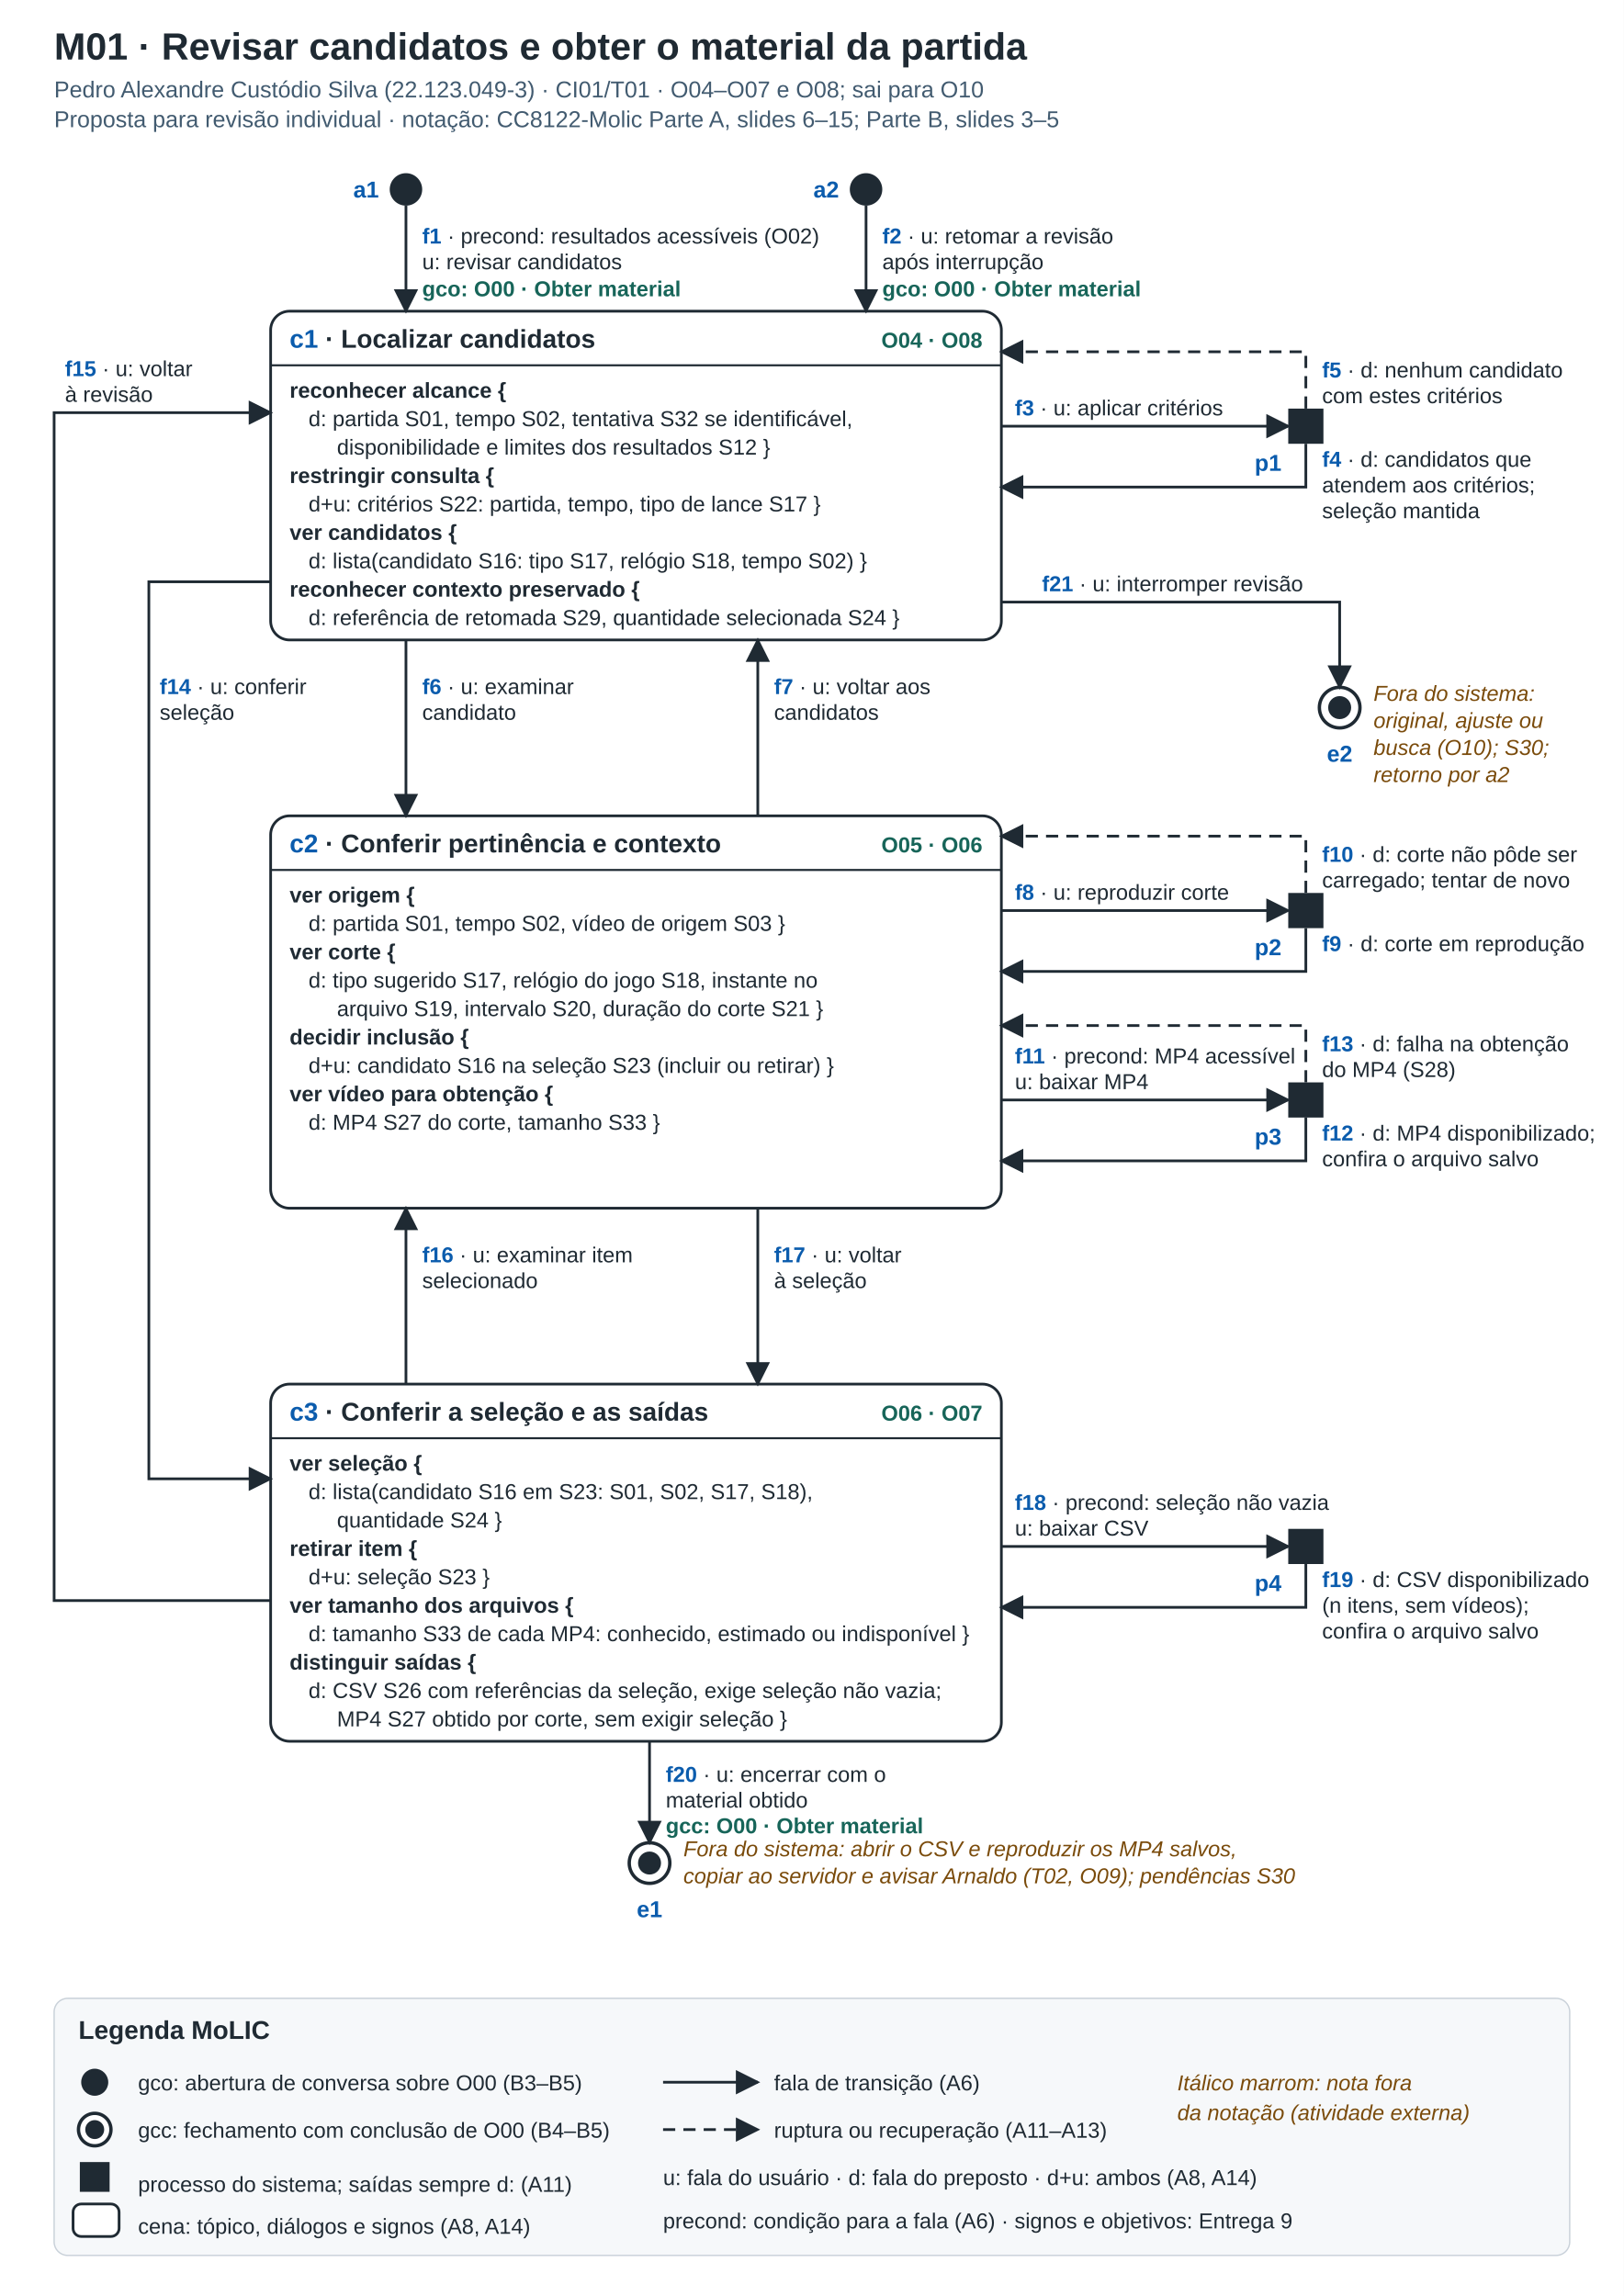
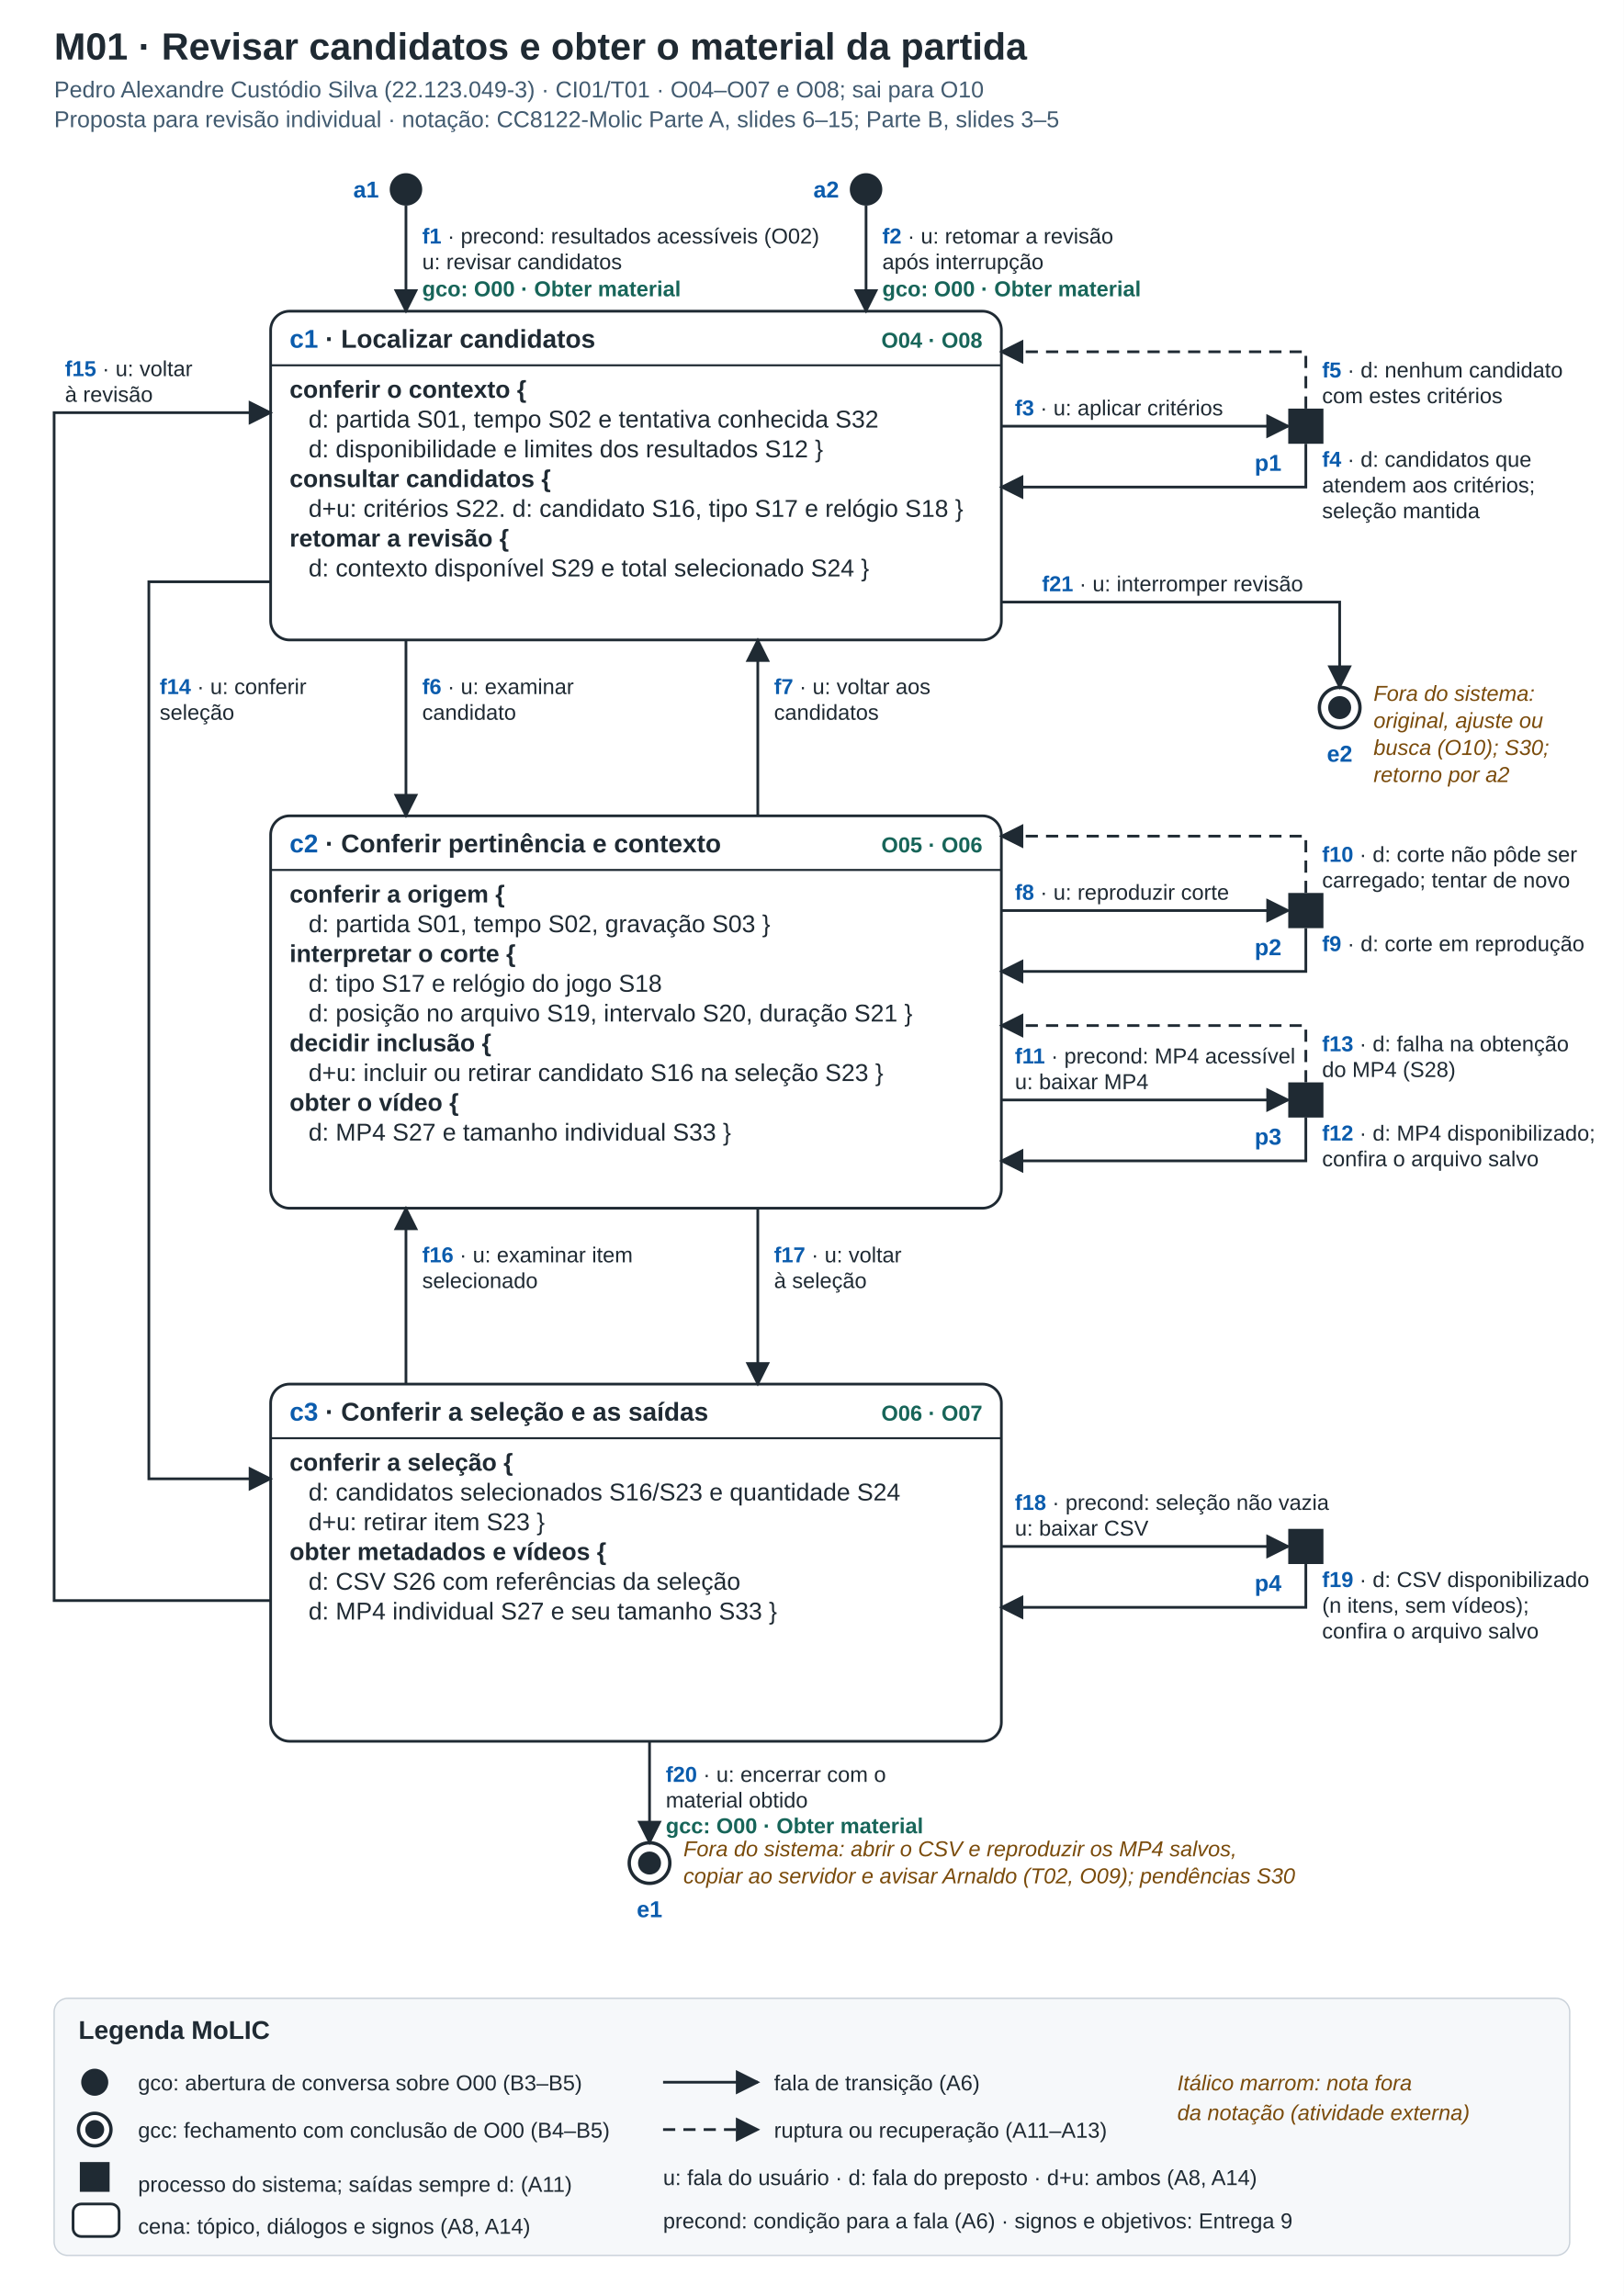
<svg xmlns="http://www.w3.org/2000/svg" width="1200" height="1697" viewBox="0 0 1200 1697" role="img" aria-labelledby="title desc">
  <defs>
-     <style>text{font-family:Arial, Helvetica, sans-serif;fill:#1f2a33}.h1{font-size:28px;font-weight:700}.sub{font-size:17px;fill:#425b70}.stitle{font-size:19px;font-weight:700}.sid{fill:#0b5cad}.tag{font-size:16px;font-weight:700;fill:#176559}.dname{font-size:16px;font-weight:700}.dline{font-size:16px}.lbl{font-size:16px;paint-order:stroke;stroke:#fff;stroke-width:5px;stroke-linejoin:round}.fid{font-weight:700;fill:#0b5cad}.nid{font-size:17px;font-weight:700;fill:#0b5cad}.note{font-size:16px;font-style:italic;fill:#7a4b0b}.leg{font-size:16px}</style>
+     <style>text{font-family:Arial, Helvetica, sans-serif;fill:#1f2a33}.h1{font-size:28px;font-weight:700}.sub{font-size:17px;fill:#425b70}.stitle{font-size:19px;font-weight:700}.sid{fill:#0b5cad}.tag{font-size:16px;font-weight:700;fill:#176559}.dname{font-size:18px;font-weight:700}.dline{font-size:18px}.lbl{font-size:16px;paint-order:stroke;stroke:#fff;stroke-width:5px;stroke-linejoin:round}.fid{font-weight:700;fill:#0b5cad}.nid{font-size:17px;font-weight:700;fill:#0b5cad}.note{font-size:16px;font-style:italic;fill:#7a4b0b}.leg{font-size:16px}</style>
    <marker id="arr" viewBox="0 0 10 10" refX="9" refY="5" markerWidth="9" markerHeight="9" orient="auto-start-reverse">
      <path d="M0,0 L10,5 L0,10 z" fill="#1f2a33" />
    </marker>
    <marker id="arr-d" viewBox="0 0 10 10" refX="9" refY="5" markerWidth="9" markerHeight="9" orient="auto-start-reverse">
      <path d="M0,0 L10,5 L0,10 z" fill="#1f2a33" />
    </marker>
  </defs>
  <rect width="1200" height="1697" fill="#ffffff" />
  <text x="40" y="44" class="h1" text-anchor="start">M01 · Revisar candidatos e obter o material da partida</text>
  <text x="40" y="72" class="sub" text-anchor="start">Pedro Alexandre Custódio Silva (22.123.049-3) · CI01/T01 · O04–O07 e O08; sai para O10</text>
  <text x="40" y="94" class="sub" text-anchor="start">Proposta para revisão individual · notação: CC8122-Molic Parte A, slides 6–15; Parte B, slides 3–5</text>
  <g id="a1" data-kind="open">
    <circle cx="300" cy="140" r="12" fill="#1f2a33" />
    <text x="280" y="146" class="nid" text-anchor="end">a1</text>
  </g>
  <g id="a2" data-kind="open">
    <circle cx="640" cy="140" r="12" fill="#1f2a33" />
    <text x="620" y="146" class="nid" text-anchor="end">a2</text>
  </g>
  <g id="c1" data-kind="scene">
    <rect x="200" y="230" width="540" height="243" rx="14" fill="#fff" stroke="#1f2a33" stroke-width="2" />
    <line x1="200" y1="270" x2="740" y2="270" stroke="#1f2a33" stroke-width="1.5" />
    <text x="214" y="257" class="stitle">
      <tspan class="sid">c1</tspan> · Localizar candidatos</text>
    <text x="726" y="257" class="tag" text-anchor="end">O04 · O08</text>
-     <text x="214" y="294" class="dname" text-anchor="start">reconhecer alcance {</text>
-     <text x="228" y="315" class="dline" text-anchor="start">d: partida S01, tempo S02, tentativa S32 se identificável,</text>
-     <text x="249" y="336" class="dline" text-anchor="start">disponibilidade e limites dos resultados S12 }</text>
-     <text x="214" y="357" class="dname" text-anchor="start">restringir consulta {</text>
-     <text x="228" y="378" class="dline" text-anchor="start">d+u: critérios S22: partida, tempo, tipo de lance S17 }</text>
-     <text x="214" y="399" class="dname" text-anchor="start">ver candidatos {</text>
-     <text x="228" y="420" class="dline" text-anchor="start">d: lista(candidato S16: tipo S17, relógio S18, tempo S02) }</text>
-     <text x="214" y="441" class="dname" text-anchor="start">reconhecer contexto preservado {</text>
-     <text x="228" y="462" class="dline" text-anchor="start">d: referência de retomada S29, quantidade selecionada S24 }</text>
+     <text x="214" y="294" class="dname" text-anchor="start">conferir o contexto {</text>
+     <text x="228" y="316" class="dline" text-anchor="start">d: partida S01, tempo S02 e tentativa conhecida S32</text>
+     <text x="228" y="338" class="dline" text-anchor="start">d: disponibilidade e limites dos resultados S12 }</text>
+     <text x="214" y="360" class="dname" text-anchor="start">consultar candidatos {</text>
+     <text x="228" y="382" class="dline" text-anchor="start">d+u: critérios S22. d: candidato S16, tipo S17 e relógio S18 }</text>
+     <text x="214" y="404" class="dname" text-anchor="start">retomar a revisão {</text>
+     <text x="228" y="426" class="dline" text-anchor="start">d: contexto disponível S29 e total selecionado S24 }</text>
  </g>
  <g id="c2" data-kind="scene">
    <rect x="200" y="603" width="540" height="290" rx="14" fill="#fff" stroke="#1f2a33" stroke-width="2" />
    <line x1="200" y1="643" x2="740" y2="643" stroke="#1f2a33" stroke-width="1.5" />
    <text x="214" y="630" class="stitle">
      <tspan class="sid">c2</tspan> · Conferir pertinência e contexto</text>
    <text x="726" y="630" class="tag" text-anchor="end">O05 · O06</text>
-     <text x="214" y="667" class="dname" text-anchor="start">ver origem {</text>
-     <text x="228" y="688" class="dline" text-anchor="start">d: partida S01, tempo S02, vídeo de origem S03 }</text>
-     <text x="214" y="709" class="dname" text-anchor="start">ver corte {</text>
-     <text x="228" y="730" class="dline" text-anchor="start">d: tipo sugerido S17, relógio do jogo S18, instante no</text>
-     <text x="249" y="751" class="dline" text-anchor="start">arquivo S19, intervalo S20, duração do corte S21 }</text>
-     <text x="214" y="772" class="dname" text-anchor="start">decidir inclusão {</text>
-     <text x="228" y="793" class="dline" text-anchor="start">d+u: candidato S16 na seleção S23 (incluir ou retirar) }</text>
-     <text x="214" y="814" class="dname" text-anchor="start">ver vídeo para obtenção {</text>
-     <text x="228" y="835" class="dline" text-anchor="start">d: MP4 S27 do corte, tamanho S33 }</text>
+     <text x="214" y="667" class="dname" text-anchor="start">conferir a origem {</text>
+     <text x="228" y="689" class="dline" text-anchor="start">d: partida S01, tempo S02, gravação S03 }</text>
+     <text x="214" y="711" class="dname" text-anchor="start">interpretar o corte {</text>
+     <text x="228" y="733" class="dline" text-anchor="start">d: tipo S17 e relógio do jogo S18</text>
+     <text x="228" y="755" class="dline" text-anchor="start">d: posição no arquivo S19, intervalo S20, duração S21 }</text>
+     <text x="214" y="777" class="dname" text-anchor="start">decidir inclusão {</text>
+     <text x="228" y="799" class="dline" text-anchor="start">d+u: incluir ou retirar candidato S16 na seleção S23 }</text>
+     <text x="214" y="821" class="dname" text-anchor="start">obter o vídeo {</text>
+     <text x="228" y="843" class="dline" text-anchor="start">d: MP4 S27 e tamanho individual S33 }</text>
  </g>
  <g id="c3" data-kind="scene">
    <rect x="200" y="1023" width="540" height="264" rx="14" fill="#fff" stroke="#1f2a33" stroke-width="2" />
    <line x1="200" y1="1063" x2="740" y2="1063" stroke="#1f2a33" stroke-width="1.5" />
    <text x="214" y="1050" class="stitle">
      <tspan class="sid">c3</tspan> · Conferir a seleção e as saídas</text>
    <text x="726" y="1050" class="tag" text-anchor="end">O06 · O07</text>
-     <text x="214" y="1087" class="dname" text-anchor="start">ver seleção {</text>
-     <text x="228" y="1108" class="dline" text-anchor="start">d: lista(candidato S16 em S23: S01, S02, S17, S18),</text>
-     <text x="249" y="1129" class="dline" text-anchor="start">quantidade S24 }</text>
-     <text x="214" y="1150" class="dname" text-anchor="start">retirar item {</text>
-     <text x="228" y="1171" class="dline" text-anchor="start">d+u: seleção S23 }</text>
-     <text x="214" y="1192" class="dname" text-anchor="start">ver tamanho dos arquivos {</text>
-     <text x="228" y="1213" class="dline" text-anchor="start">d: tamanho S33 de cada MP4: conhecido, estimado ou indisponível }</text>
-     <text x="214" y="1234" class="dname" text-anchor="start">distinguir saídas {</text>
-     <text x="228" y="1255" class="dline" text-anchor="start">d: CSV S26 com referências da seleção, exige seleção não vazia;</text>
-     <text x="249" y="1276" class="dline" text-anchor="start">MP4 S27 obtido por corte, sem exigir seleção }</text>
+     <text x="214" y="1087" class="dname" text-anchor="start">conferir a seleção {</text>
+     <text x="228" y="1109" class="dline" text-anchor="start">d: candidatos selecionados S16/S23 e quantidade S24</text>
+     <text x="228" y="1131" class="dline" text-anchor="start">d+u: retirar item S23 }</text>
+     <text x="214" y="1153" class="dname" text-anchor="start">obter metadados e vídeos {</text>
+     <text x="228" y="1175" class="dline" text-anchor="start">d: CSV S26 com referências da seleção</text>
+     <text x="228" y="1197" class="dline" text-anchor="start">d: MP4 individual S27 e seu tamanho S33 }</text>
  </g>
  <g id="p1" data-kind="process">
    <rect x="952" y="302" width="26" height="26" fill="#1f2a33" />
    <text x="947" y="348" class="nid" text-anchor="end">p1</text>
  </g>
  <g id="p2" data-kind="process">
    <rect x="952" y="660" width="26" height="26" fill="#1f2a33" />
    <text x="947" y="706" class="nid" text-anchor="end">p2</text>
  </g>
  <g id="p3" data-kind="process">
    <rect x="952" y="800" width="26" height="26" fill="#1f2a33" />
    <text x="947" y="846" class="nid" text-anchor="end">p3</text>
  </g>
  <g id="p4" data-kind="process">
    <rect x="952" y="1130" width="26" height="26" fill="#1f2a33" />
    <text x="947" y="1176" class="nid" text-anchor="end">p4</text>
  </g>
  <g id="e1" data-kind="close">
    <circle cx="480" cy="1377" r="15" fill="#fff" stroke="#1f2a33" stroke-width="2.5" />
    <circle cx="480" cy="1377" r="8.5" fill="#1f2a33" />
    <text x="480" y="1417" class="nid" text-anchor="middle">e1</text>
  </g>
  <g id="e2" data-kind="close">
    <circle cx="990" cy="523" r="15" fill="#fff" stroke="#1f2a33" stroke-width="2.5" />
    <circle cx="990" cy="523" r="8.5" fill="#1f2a33" />
    <text x="990" y="563" class="nid" text-anchor="middle">e2</text>
  </g>
  <g id="f1" data-kind="edge" data-from="a1" data-to="c1" data-style="solid" data-label="precond: resultados acessíveis (O02) | u: revisar candidatos | gco: O00 · Obter material" data-goal="O00">
    <polyline points="300,152 300,230" fill="none" stroke="#1f2a33" stroke-width="2" marker-end="url(#arr)" />
    <text x="312" y="180" class="lbl" text-anchor="start">
      <tspan class="fid">f1</tspan> · precond: resultados acessíveis (O02)</text>
    <text x="312" y="199" class="lbl" text-anchor="start">u: revisar candidatos</text>
    <text x="312" y="219" class="tag" text-anchor="start">gco: O00 · Obter material</text>
  </g>
  <g id="f2" data-kind="edge" data-from="a2" data-to="c1" data-style="solid" data-label="u: retomar a revisão | após interrupção | gco: O00 · Obter material" data-goal="O00">
    <polyline points="640,152 640,230" fill="none" stroke="#1f2a33" stroke-width="2" marker-end="url(#arr)" />
    <text x="652" y="180" class="lbl" text-anchor="start">
      <tspan class="fid">f2</tspan> · u: retomar a revisão</text>
    <text x="652" y="199" class="lbl" text-anchor="start">após interrupção</text>
    <text x="652" y="219" class="tag" text-anchor="start">gco: O00 · Obter material</text>
  </g>
  <g id="f3" data-kind="edge" data-from="c1" data-to="p1" data-style="solid" data-label="u: aplicar critérios">
    <polyline points="740,315 952,315" fill="none" stroke="#1f2a33" stroke-width="2" marker-end="url(#arr)" />
    <text x="750" y="307" class="lbl" text-anchor="start">
      <tspan class="fid">f3</tspan> · u: aplicar critérios</text>
  </g>
  <g id="f4" data-kind="edge" data-from="p1" data-to="c1" data-style="solid" data-label="d: candidatos que | atendem aos critérios; | seleção mantida">
    <polyline points="965,328 965,360 740,360" fill="none" stroke="#1f2a33" stroke-width="2" marker-end="url(#arr)" />
    <text x="977" y="345" class="lbl" text-anchor="start">
      <tspan class="fid">f4</tspan> · d: candidatos que</text>
    <text x="977" y="364" class="lbl" text-anchor="start">atendem aos critérios;</text>
    <text x="977" y="383" class="lbl" text-anchor="start">seleção mantida</text>
  </g>
  <g id="f5" data-kind="edge" data-from="p1" data-to="c1" data-style="dashed" data-label="d: nenhum candidato | com estes critérios">
    <polyline points="965,302 965,260 740,260" fill="none" stroke="#1f2a33" stroke-width="2" stroke-dasharray="9 6" marker-end="url(#arr-d)" />
    <text x="977" y="279" class="lbl" text-anchor="start">
      <tspan class="fid">f5</tspan> · d: nenhum candidato</text>
    <text x="977" y="298" class="lbl" text-anchor="start">com estes critérios</text>
  </g>
  <g id="f6" data-kind="edge" data-from="c1" data-to="c2" data-style="solid" data-label="u: examinar | candidato">
    <polyline points="300,473 300,603" fill="none" stroke="#1f2a33" stroke-width="2" marker-end="url(#arr)" />
    <text x="312" y="513" class="lbl" text-anchor="start">
      <tspan class="fid">f6</tspan> · u: examinar</text>
    <text x="312" y="532" class="lbl" text-anchor="start">candidato</text>
  </g>
  <g id="f7" data-kind="edge" data-from="c2" data-to="c1" data-style="solid" data-label="u: voltar aos | candidatos">
    <polyline points="560,603 560,473" fill="none" stroke="#1f2a33" stroke-width="2" marker-end="url(#arr)" />
    <text x="572" y="513" class="lbl" text-anchor="start">
      <tspan class="fid">f7</tspan> · u: voltar aos</text>
    <text x="572" y="532" class="lbl" text-anchor="start">candidatos</text>
  </g>
  <g id="f8" data-kind="edge" data-from="c2" data-to="p2" data-style="solid" data-label="u: reproduzir corte">
    <polyline points="740,673 952,673" fill="none" stroke="#1f2a33" stroke-width="2" marker-end="url(#arr)" />
    <text x="750" y="665" class="lbl" text-anchor="start">
      <tspan class="fid">f8</tspan> · u: reproduzir corte</text>
  </g>
  <g id="f9" data-kind="edge" data-from="p2" data-to="c2" data-style="solid" data-label="d: corte em reprodução">
    <polyline points="965,686 965,718 740,718" fill="none" stroke="#1f2a33" stroke-width="2" marker-end="url(#arr)" />
    <text x="977" y="703" class="lbl" text-anchor="start">
      <tspan class="fid">f9</tspan> · d: corte em reprodução</text>
  </g>
  <g id="f10" data-kind="edge" data-from="p2" data-to="c2" data-style="dashed" data-label="d: corte não pôde ser | carregado; tentar de novo">
    <polyline points="965,660 965,618 740,618" fill="none" stroke="#1f2a33" stroke-width="2" stroke-dasharray="9 6" marker-end="url(#arr-d)" />
    <text x="977" y="637" class="lbl" text-anchor="start">
      <tspan class="fid">f10</tspan> · d: corte não pôde ser</text>
    <text x="977" y="656" class="lbl" text-anchor="start">carregado; tentar de novo</text>
  </g>
  <g id="f11" data-kind="edge" data-from="c2" data-to="p3" data-style="solid" data-label="precond: MP4 acessível | u: baixar MP4">
    <polyline points="740,813 952,813" fill="none" stroke="#1f2a33" stroke-width="2" marker-end="url(#arr)" />
    <text x="750" y="786" class="lbl" text-anchor="start">
      <tspan class="fid">f11</tspan> · precond: MP4 acessível</text>
    <text x="750" y="805" class="lbl" text-anchor="start">u: baixar MP4</text>
  </g>
  <g id="f12" data-kind="edge" data-from="p3" data-to="c2" data-style="solid" data-label="d: MP4 disponibilizado; | confira o arquivo salvo">
    <polyline points="965,826 965,858 740,858" fill="none" stroke="#1f2a33" stroke-width="2" marker-end="url(#arr)" />
    <text x="977" y="843" class="lbl" text-anchor="start">
      <tspan class="fid">f12</tspan> · d: MP4 disponibilizado;</text>
    <text x="977" y="862" class="lbl" text-anchor="start">confira o arquivo salvo</text>
  </g>
  <g id="f13" data-kind="edge" data-from="p3" data-to="c2" data-style="dashed" data-label="d: falha na obtenção | do MP4 (S28)">
    <polyline points="965,800 965,758 740,758" fill="none" stroke="#1f2a33" stroke-width="2" stroke-dasharray="9 6" marker-end="url(#arr-d)" />
    <text x="977" y="777" class="lbl" text-anchor="start">
      <tspan class="fid">f13</tspan> · d: falha na obtenção</text>
    <text x="977" y="796" class="lbl" text-anchor="start">do MP4 (S28)</text>
  </g>
  <g id="f14" data-kind="edge" data-from="c1" data-to="c3" data-style="solid" data-label="u: conferir | seleção">
    <polyline points="200,430 110,430 110,1093 200,1093" fill="none" stroke="#1f2a33" stroke-width="2" marker-end="url(#arr)" />
    <text x="118" y="513" class="lbl" text-anchor="start">
      <tspan class="fid">f14</tspan> · u: conferir</text>
    <text x="118" y="532" class="lbl" text-anchor="start">seleção</text>
  </g>
  <g id="f15" data-kind="edge" data-from="c3" data-to="c1" data-style="solid" data-label="u: voltar | à revisão">
    <polyline points="200,1183 40,1183 40,305 200,305" fill="none" stroke="#1f2a33" stroke-width="2" marker-end="url(#arr)" />
    <text x="48" y="278" class="lbl" text-anchor="start">
      <tspan class="fid">f15</tspan> · u: voltar</text>
    <text x="48" y="297" class="lbl" text-anchor="start">à revisão</text>
  </g>
  <g id="f16" data-kind="edge" data-from="c3" data-to="c2" data-style="solid" data-label="u: examinar item | selecionado">
    <polyline points="300,1023 300,893" fill="none" stroke="#1f2a33" stroke-width="2" marker-end="url(#arr)" />
    <text x="312" y="933" class="lbl" text-anchor="start">
      <tspan class="fid">f16</tspan> · u: examinar item</text>
    <text x="312" y="952" class="lbl" text-anchor="start">selecionado</text>
  </g>
  <g id="f17" data-kind="edge" data-from="c2" data-to="c3" data-style="solid" data-label="u: voltar | à seleção">
    <polyline points="560,893 560,1023" fill="none" stroke="#1f2a33" stroke-width="2" marker-end="url(#arr)" />
    <text x="572" y="933" class="lbl" text-anchor="start">
      <tspan class="fid">f17</tspan> · u: voltar</text>
    <text x="572" y="952" class="lbl" text-anchor="start">à seleção</text>
  </g>
  <g id="f18" data-kind="edge" data-from="c3" data-to="p4" data-style="solid" data-label="precond: seleção não vazia | u: baixar CSV">
    <polyline points="740,1143 952,1143" fill="none" stroke="#1f2a33" stroke-width="2" marker-end="url(#arr)" />
    <text x="750" y="1116" class="lbl" text-anchor="start">
      <tspan class="fid">f18</tspan> · precond: seleção não vazia</text>
    <text x="750" y="1135" class="lbl" text-anchor="start">u: baixar CSV</text>
  </g>
  <g id="f19" data-kind="edge" data-from="p4" data-to="c3" data-style="solid" data-label="d: CSV disponibilizado | (n itens, sem vídeos); | confira o arquivo salvo">
    <polyline points="965,1156 965,1188 740,1188" fill="none" stroke="#1f2a33" stroke-width="2" marker-end="url(#arr)" />
    <text x="977" y="1173" class="lbl" text-anchor="start">
      <tspan class="fid">f19</tspan> · d: CSV disponibilizado</text>
    <text x="977" y="1192" class="lbl" text-anchor="start">(n itens, sem vídeos);</text>
    <text x="977" y="1211" class="lbl" text-anchor="start">confira o arquivo salvo</text>
  </g>
  <g id="f20" data-kind="edge" data-from="c3" data-to="e1" data-style="solid" data-label="u: encerrar com o | material obtido | gcc: O00 · Obter material" data-goal="O00">
    <polyline points="480,1287 480,1362" fill="none" stroke="#1f2a33" stroke-width="2" marker-end="url(#arr)" />
    <text x="492" y="1317" class="lbl" text-anchor="start">
      <tspan class="fid">f20</tspan> · u: encerrar com o</text>
    <text x="492" y="1336" class="lbl" text-anchor="start">material obtido</text>
    <text x="492" y="1355" class="tag" text-anchor="start">gcc: O00 · Obter material</text>
  </g>
  <g id="f21" data-kind="edge" data-from="c1" data-to="e2" data-style="solid" data-label="u: interromper revisão">
    <polyline points="740,445 990,445 990,508" fill="none" stroke="#1f2a33" stroke-width="2" marker-end="url(#arr)" />
    <text x="770" y="437" class="lbl" text-anchor="start">
      <tspan class="fid">f21</tspan> · u: interromper revisão</text>
  </g>
  <text x="505" y="1372" class="note" text-anchor="start">Fora do sistema: abrir o CSV e reproduzir os MP4 salvos,</text>
  <text x="505" y="1392" class="note" text-anchor="start">copiar ao servidor e avisar Arnaldo (T02, O09); pendências S30</text>
  <text x="1015" y="518" class="note" text-anchor="start">Fora do sistema:</text>
  <text x="1015" y="538" class="note" text-anchor="start">original, ajuste ou</text>
  <text x="1015" y="558" class="note" text-anchor="start">busca (O10); S30;</text>
  <text x="1015" y="578" class="note" text-anchor="start">retorno por a2</text>
  <g id="legenda" transform="translate(40,1477)">
    <rect x="0" y="0" width="1120" height="190" rx="10" fill="#f6f8fa" stroke="#c9d1d9" />
    <text x="18" y="30" class="stitle" text-anchor="start">Legenda MoLIC</text>
    <circle cx="30" cy="62" r="10" fill="#1f2a33" />
    <text x="62" y="68" class="leg" text-anchor="start">gco: abertura de conversa sobre O00 (B3–B5)</text>
    <circle cx="30" cy="97" r="12" fill="#fff" stroke="#1f2a33" stroke-width="2.5" />
    <circle cx="30" cy="97" r="7" fill="#1f2a33" />
    <text x="62" y="103" class="leg" text-anchor="start">gcc: fechamento com conclusão de O00 (B4–B5)</text>
    <rect x="19" y="121" width="22" height="22" fill="#1f2a33" />
    <text x="62" y="143" class="leg" text-anchor="start">processo do sistema; saídas sempre d: (A11)</text>
    <rect x="14" y="152" width="34" height="24" rx="6" fill="#fff" stroke="#1f2a33" stroke-width="2" />
    <text x="62" y="174" class="leg" text-anchor="start">cena: tópico, diálogos e signos (A8, A14)</text>
    <line x1="450" y1="62" x2="520" y2="62" stroke="#1f2a33" stroke-width="2" marker-end="url(#arr)" />
    <text x="532" y="68" class="leg" text-anchor="start">fala de transição (A6)</text>
    <line x1="450" y1="97" x2="520" y2="97" stroke="#1f2a33" stroke-width="2" stroke-dasharray="9 6" marker-end="url(#arr-d)" />
    <text x="532" y="103" class="leg" text-anchor="start">ruptura ou recuperação (A11–A13)</text>
    <text x="450" y="138" class="leg" text-anchor="start">u: fala do usuário · d: fala do preposto · d+u: ambos (A8, A14)</text>
    <text x="450" y="170" class="leg" text-anchor="start">precond: condição para a fala (A6) · signos e objetivos: Entrega 9</text>
    <text x="830" y="68" class="note">Itálico marrom: nota fora</text>
    <text x="830" y="90" class="note">da notação (atividade externa)</text>
  </g>
</svg>
